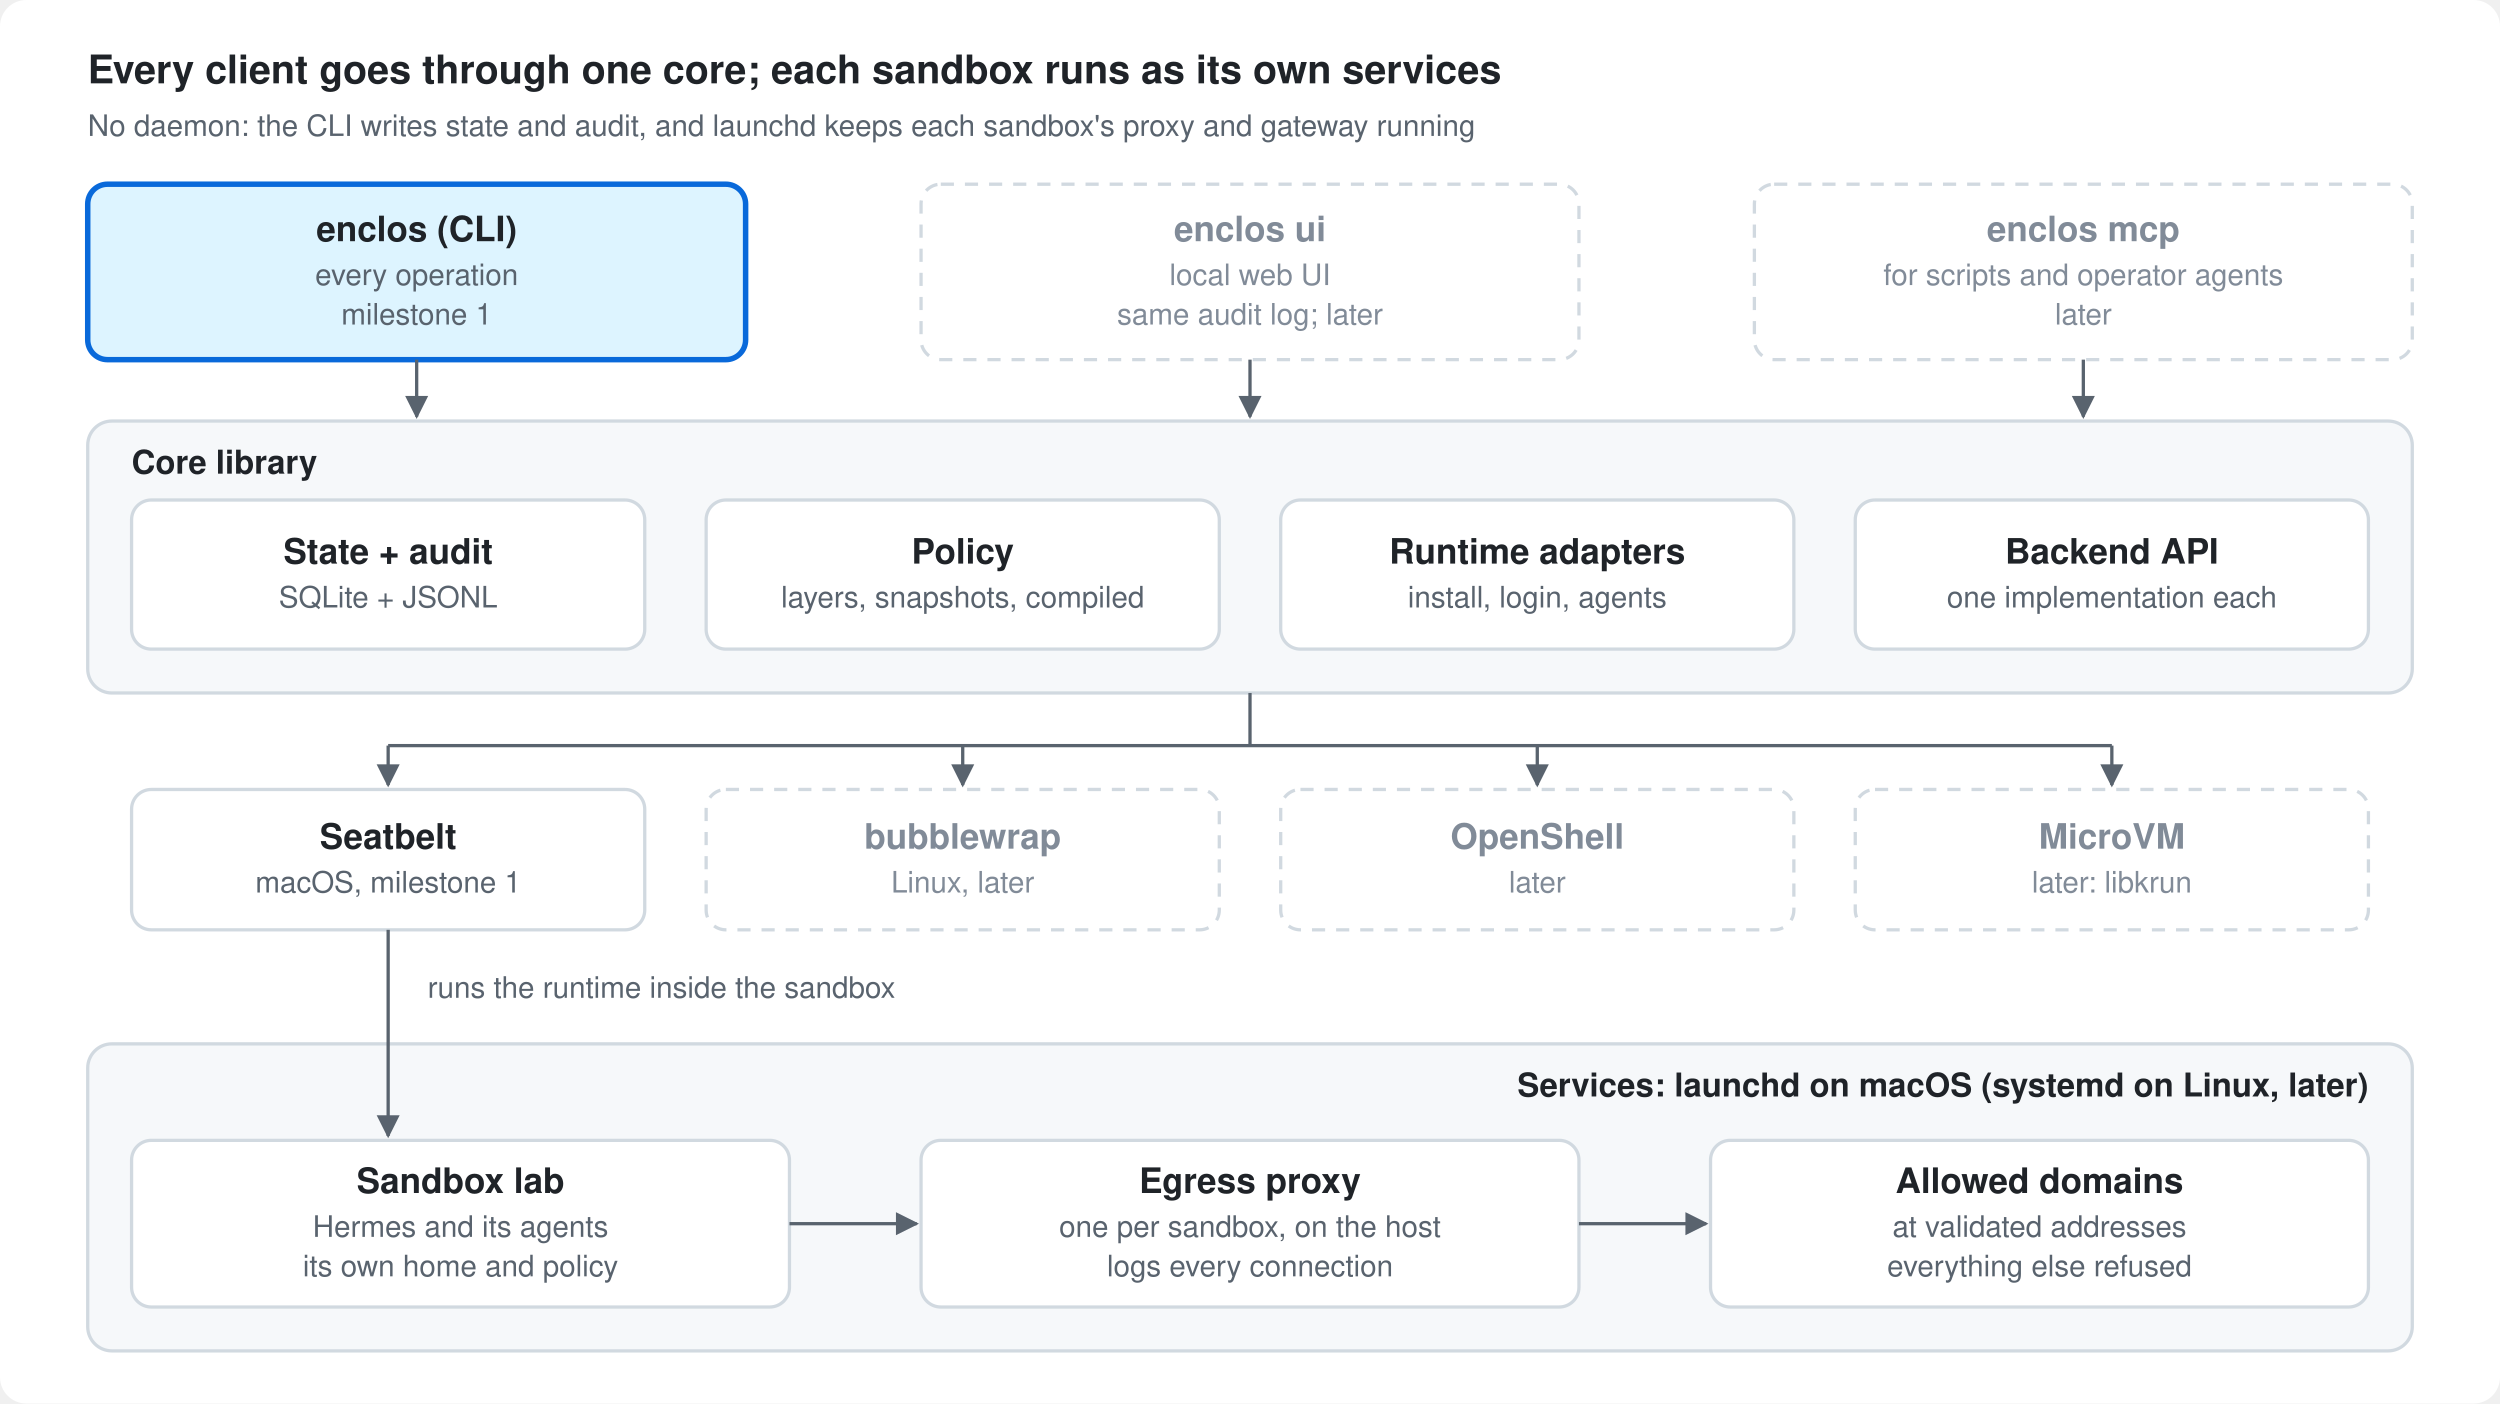
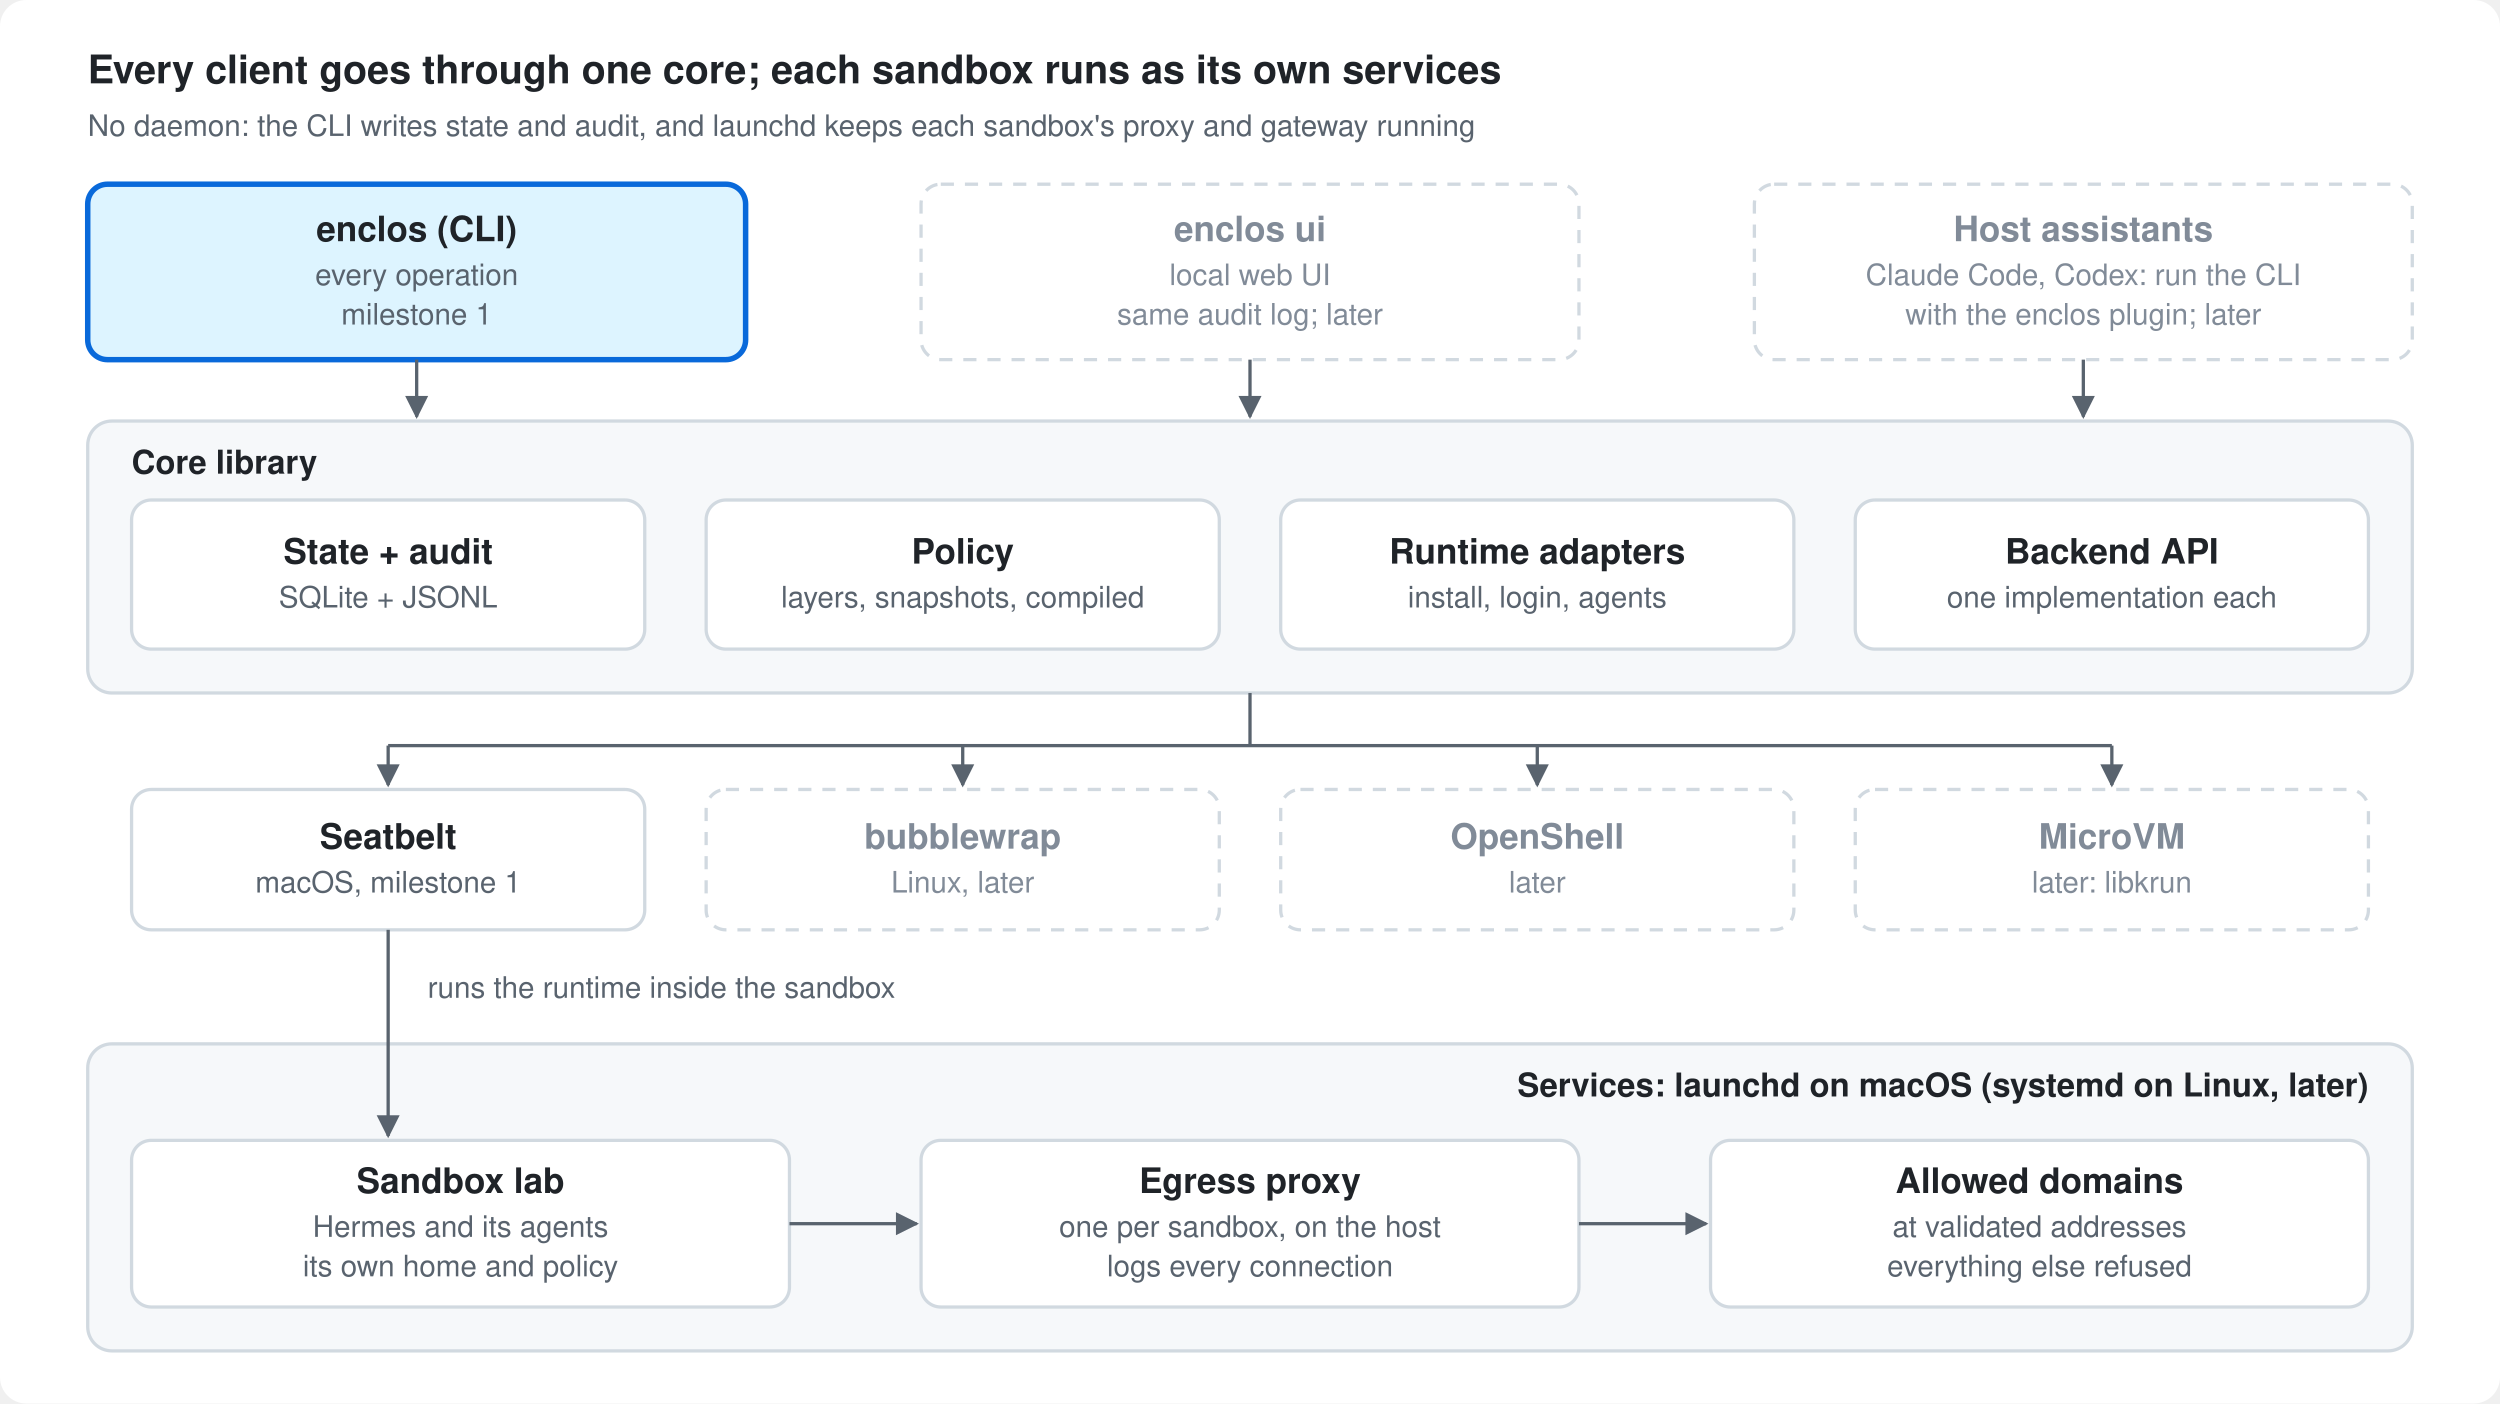
<svg xmlns="http://www.w3.org/2000/svg" viewBox="0 0 1140 640" width="1140" height="640" font-family="-apple-system, BlinkMacSystemFont, &quot;Segoe UI&quot;, Helvetica, Arial, sans-serif" role="img" aria-labelledby="t">
  <defs>
    <marker id="head" viewBox="0 0 10 10" refX="9" refY="5" markerWidth="7" markerHeight="7" orient="auto-start-reverse">
      <path d="M0,0 L10,5 L0,10 z" fill="#59636e" />
    </marker>
  </defs>
  <rect width="1140" height="640" rx="12" fill="#ffffff" />
  <text x="40" y="38" font-size="18" font-weight="600" fill="#1f2328" text-anchor="start">Every client goes through one core; each sandbox runs as its own services</text>
  <text x="40" y="62" font-size="13.5" font-weight="normal" fill="#59636e" text-anchor="start">No daemon: the CLI writes state and audit, and launchd keeps each sandbox's proxy and gateway running</text>
  <rect x="40" y="84" width="300" height="80" rx="9" fill="#ddf4ff" stroke="#0969da" stroke-width="2.5" />
  <text x="190.0" y="110.0" font-size="16" font-weight="600" fill="#1f2328" text-anchor="middle">enclos (CLI)</text>
  <text x="190.0" y="130.0" font-size="13.5" font-weight="normal" fill="#59636e" text-anchor="middle">every operation</text>
  <text x="190.0" y="148.0" font-size="13.5" font-weight="normal" fill="#59636e" text-anchor="middle">milestone 1</text>
  <line x1="190" y1="164" x2="190" y2="190" stroke="#59636e" stroke-width="1.5" marker-end="url(#head)" />
  <rect x="420" y="84" width="300" height="80" rx="9" fill="#ffffff" stroke="#d1d9e0" stroke-width="1.5" stroke-dasharray="6 5" />
  <text x="570.0" y="110.0" font-size="16" font-weight="600" fill="#818b98" text-anchor="middle">enclos ui</text>
  <text x="570.0" y="130.0" font-size="13.5" font-weight="normal" fill="#818b98" text-anchor="middle">local web UI</text>
  <text x="570.0" y="148.0" font-size="13.5" font-weight="normal" fill="#818b98" text-anchor="middle">same audit log; later</text>
  <line x1="570" y1="164" x2="570" y2="190" stroke="#59636e" stroke-width="1.5" marker-end="url(#head)" />
  <rect x="800" y="84" width="300" height="80" rx="9" fill="#ffffff" stroke="#d1d9e0" stroke-width="1.5" stroke-dasharray="6 5" />
-   <text x="950.0" y="110.0" font-size="16" font-weight="600" fill="#818b98" text-anchor="middle">enclos mcp</text>
-   <text x="950.0" y="130.0" font-size="13.5" font-weight="normal" fill="#818b98" text-anchor="middle">for scripts and operator agents</text>
-   <text x="950.0" y="148.0" font-size="13.5" font-weight="normal" fill="#818b98" text-anchor="middle">later</text>
+   <text x="950.0" y="110.0" font-size="16" font-weight="600" fill="#818b98" text-anchor="middle">Host assistants</text>
+   <text x="950.0" y="130.0" font-size="13.5" font-weight="normal" fill="#818b98" text-anchor="middle">Claude Code, Codex: run the CLI</text>
+   <text x="950.0" y="148.0" font-size="13.5" font-weight="normal" fill="#818b98" text-anchor="middle">with the enclos plugin; later</text>
  <line x1="950" y1="164" x2="950" y2="190" stroke="#59636e" stroke-width="1.5" marker-end="url(#head)" />
  <rect x="40" y="192" width="1060" height="124" rx="11" fill="#f6f8fa" stroke="#d1d9e0" stroke-width="1.5" />
  <text x="60" y="216" font-size="15" font-weight="600" fill="#1f2328" text-anchor="start">Core library</text>
  <rect x="60" y="228" width="234" height="68" rx="9" fill="#ffffff" stroke="#d1d9e0" stroke-width="1.5" />
  <text x="177.0" y="257.0" font-size="16" font-weight="600" fill="#1f2328" text-anchor="middle">State + audit</text>
  <text x="177.0" y="277.0" font-size="13.5" font-weight="normal" fill="#59636e" text-anchor="middle">SQLite + JSONL</text>
  <rect x="322" y="228" width="234" height="68" rx="9" fill="#ffffff" stroke="#d1d9e0" stroke-width="1.5" />
  <text x="439.0" y="257.0" font-size="16" font-weight="600" fill="#1f2328" text-anchor="middle">Policy</text>
  <text x="439.0" y="277.0" font-size="13.5" font-weight="normal" fill="#59636e" text-anchor="middle">layers, snapshots, compiled</text>
  <rect x="584" y="228" width="234" height="68" rx="9" fill="#ffffff" stroke="#d1d9e0" stroke-width="1.5" />
  <text x="701.0" y="257.0" font-size="16" font-weight="600" fill="#1f2328" text-anchor="middle">Runtime adapters</text>
  <text x="701.0" y="277.0" font-size="13.5" font-weight="normal" fill="#59636e" text-anchor="middle">install, login, agents</text>
  <rect x="846" y="228" width="234" height="68" rx="9" fill="#ffffff" stroke="#d1d9e0" stroke-width="1.5" />
  <text x="963.0" y="257.0" font-size="16" font-weight="600" fill="#1f2328" text-anchor="middle">Backend API</text>
  <text x="963.0" y="277.0" font-size="13.5" font-weight="normal" fill="#59636e" text-anchor="middle">one implementation each</text>
  <polyline points="570,316 570,340" fill="none" stroke="#59636e" stroke-width="1.5" />
  <line x1="177" y1="340" x2="963" y2="340" stroke="#59636e" stroke-width="1.5" />
  <line x1="177" y1="340" x2="177" y2="358" stroke="#59636e" stroke-width="1.5" marker-end="url(#head)" />
  <rect x="60" y="360" width="234" height="64" rx="9" fill="#ffffff" stroke="#d1d9e0" stroke-width="1.5" />
  <text x="177.0" y="387.0" font-size="16" font-weight="600" fill="#1f2328" text-anchor="middle">Seatbelt</text>
  <text x="177.0" y="407.0" font-size="13.5" font-weight="normal" fill="#59636e" text-anchor="middle">macOS, milestone 1</text>
  <line x1="439" y1="340" x2="439" y2="358" stroke="#59636e" stroke-width="1.5" marker-end="url(#head)" />
  <rect x="322" y="360" width="234" height="64" rx="9" fill="#ffffff" stroke="#d1d9e0" stroke-width="1.5" stroke-dasharray="6 5" />
  <text x="439.0" y="387.0" font-size="16" font-weight="600" fill="#818b98" text-anchor="middle">bubblewrap</text>
  <text x="439.0" y="407.0" font-size="13.5" font-weight="normal" fill="#818b98" text-anchor="middle">Linux, later</text>
  <line x1="701" y1="340" x2="701" y2="358" stroke="#59636e" stroke-width="1.5" marker-end="url(#head)" />
  <rect x="584" y="360" width="234" height="64" rx="9" fill="#ffffff" stroke="#d1d9e0" stroke-width="1.5" stroke-dasharray="6 5" />
  <text x="701.0" y="387.0" font-size="16" font-weight="600" fill="#818b98" text-anchor="middle">OpenShell</text>
  <text x="701.0" y="407.0" font-size="13.5" font-weight="normal" fill="#818b98" text-anchor="middle">later</text>
  <line x1="963" y1="340" x2="963" y2="358" stroke="#59636e" stroke-width="1.5" marker-end="url(#head)" />
  <rect x="846" y="360" width="234" height="64" rx="9" fill="#ffffff" stroke="#d1d9e0" stroke-width="1.5" stroke-dasharray="6 5" />
  <text x="963.0" y="387.0" font-size="16" font-weight="600" fill="#818b98" text-anchor="middle">MicroVM</text>
  <text x="963.0" y="407.0" font-size="13.5" font-weight="normal" fill="#818b98" text-anchor="middle">later: libkrun</text>
  <text x="195" y="455" font-size="13.5" font-weight="normal" fill="#59636e" text-anchor="start">runs the runtime inside the sandbox</text>
  <rect x="40" y="476" width="1060" height="140" rx="11" fill="#f6f8fa" stroke="#d1d9e0" stroke-width="1.5" />
  <text x="1080" y="500" font-size="15" font-weight="600" fill="#1f2328" text-anchor="end">Services: launchd on macOS (systemd on Linux, later)</text>
  <rect x="60" y="520" width="300" height="76" rx="9" fill="#ffffff" stroke="#d1d9e0" stroke-width="1.5" />
  <text x="210.0" y="544.0" font-size="16" font-weight="600" fill="#1f2328" text-anchor="middle">Sandbox lab</text>
  <text x="210.0" y="564.0" font-size="13.5" font-weight="normal" fill="#59636e" text-anchor="middle">Hermes and its agents</text>
  <text x="210.0" y="582.0" font-size="13.5" font-weight="normal" fill="#59636e" text-anchor="middle">its own home and policy</text>
  <rect x="420" y="520" width="300" height="76" rx="9" fill="#ffffff" stroke="#d1d9e0" stroke-width="1.5" />
  <text x="570.0" y="544.0" font-size="16" font-weight="600" fill="#1f2328" text-anchor="middle">Egress proxy</text>
  <text x="570.0" y="564.0" font-size="13.5" font-weight="normal" fill="#59636e" text-anchor="middle">one per sandbox, on the host</text>
  <text x="570.0" y="582.0" font-size="13.5" font-weight="normal" fill="#59636e" text-anchor="middle">logs every connection</text>
  <line x1="360" y1="558" x2="418" y2="558" stroke="#59636e" stroke-width="1.5" marker-end="url(#head)" />
  <rect x="780" y="520" width="300" height="76" rx="9" fill="#ffffff" stroke="#d1d9e0" stroke-width="1.5" />
  <text x="930.0" y="544.0" font-size="16" font-weight="600" fill="#1f2328" text-anchor="middle">Allowed domains</text>
  <text x="930.0" y="564.0" font-size="13.5" font-weight="normal" fill="#59636e" text-anchor="middle">at validated addresses</text>
  <text x="930.0" y="582.0" font-size="13.5" font-weight="normal" fill="#59636e" text-anchor="middle">everything else refused</text>
  <line x1="720" y1="558" x2="778" y2="558" stroke="#59636e" stroke-width="1.5" marker-end="url(#head)" />
  <line x1="177" y1="424" x2="177" y2="518" stroke="#59636e" stroke-width="1.5" marker-end="url(#head)" />
</svg>
